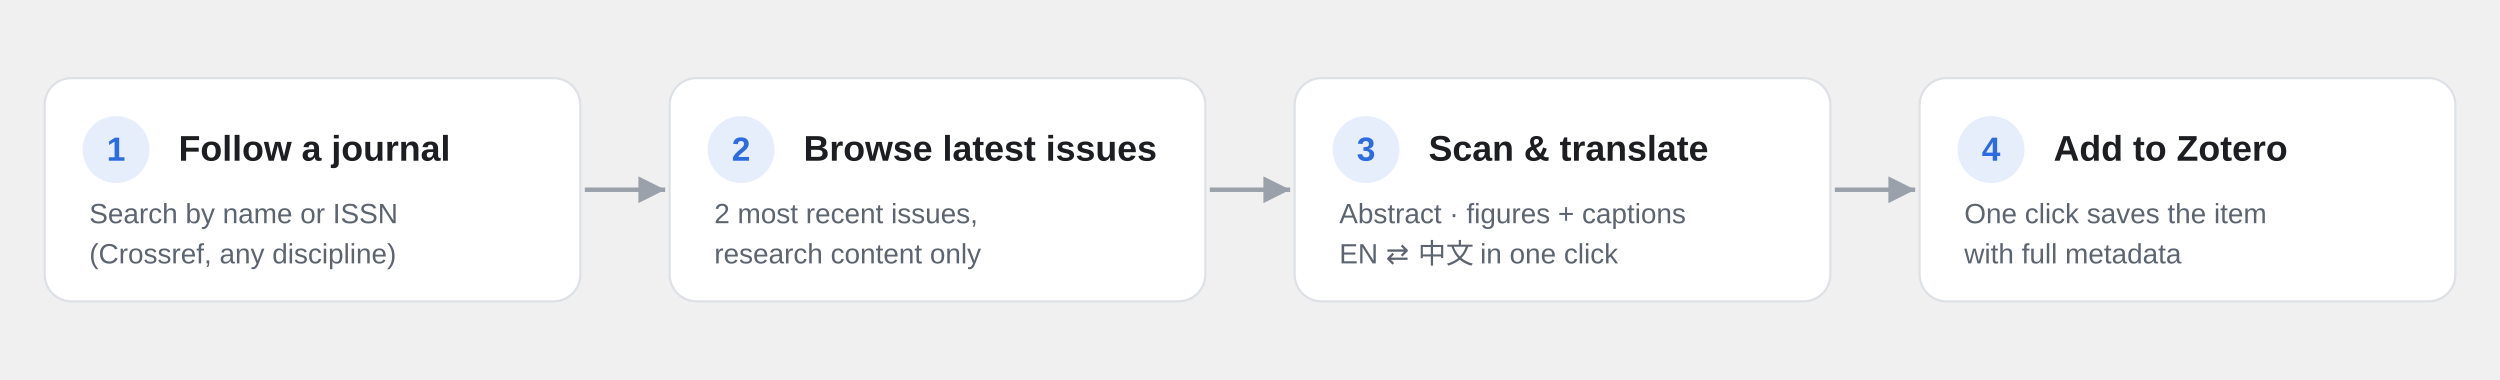
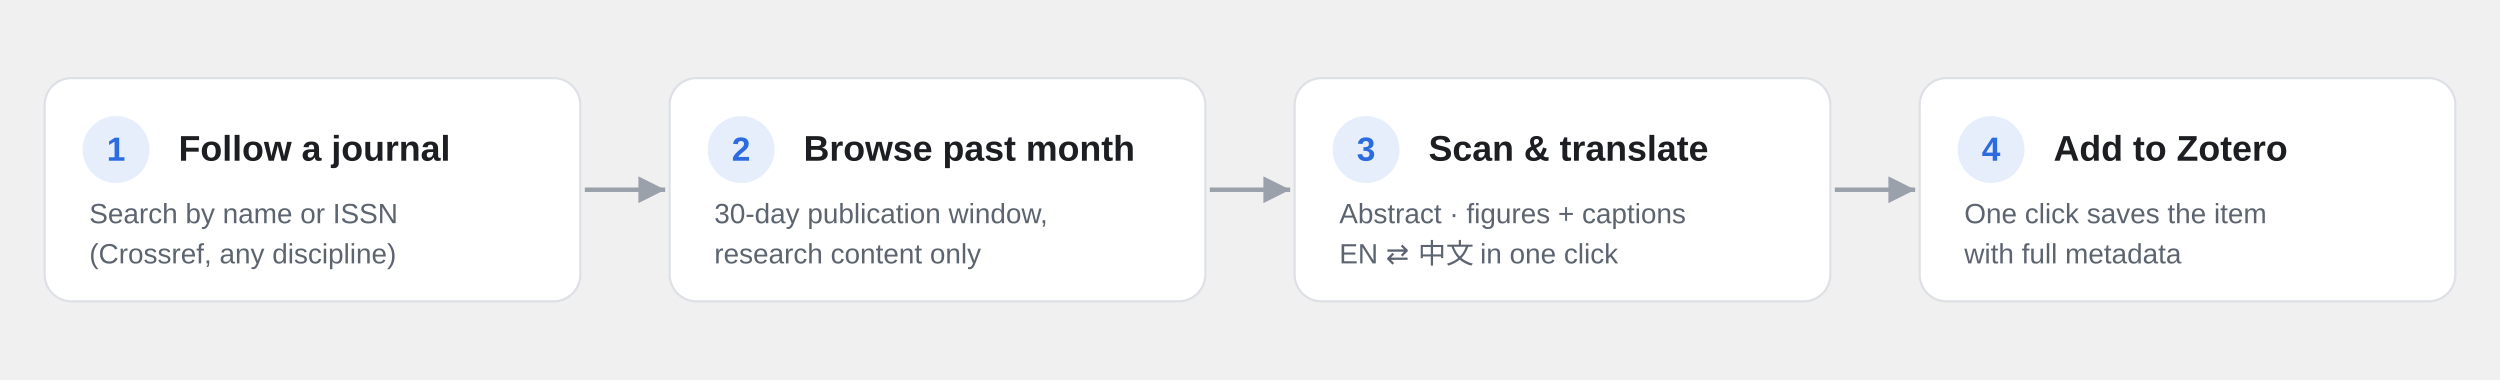
<svg xmlns="http://www.w3.org/2000/svg" viewBox="0 0 1120 170" width="1120" height="170" font-family="'Segoe UI','Microsoft YaHei','PingFang SC',Arial,sans-serif">
  <defs>
    <marker id="arrow" markerWidth="10" markerHeight="10" refX="6" refY="3" orient="auto">
      <path d="M0,0 L6,3 L0,6 Z" fill="#9aa1ab" />
    </marker>
  </defs>
  <rect width="1120" height="170" fill="none" />
  <g>
    <rect x="20" y="35" width="240" height="100" rx="12" fill="#ffffff" stroke="#dde1e6" />
    <circle cx="52" cy="67" r="15" fill="#e6eefc" />
    <text x="52" y="72" font-size="15" font-weight="700" fill="#2d6cdf" text-anchor="middle">1</text>
    <text x="80" y="72" font-size="16" font-weight="700" fill="#1c1e21">Follow a journal</text>
    <text x="40" y="100" font-size="12.5" fill="#5c6470">Search by name or ISSN</text>
    <text x="40" y="118" font-size="12.5" fill="#5c6470">(Crossref, any discipline)</text>
    <rect x="300" y="35" width="240" height="100" rx="12" fill="#ffffff" stroke="#dde1e6" />
    <circle cx="332" cy="67" r="15" fill="#e6eefc" />
    <text x="332" y="72" font-size="15" font-weight="700" fill="#2d6cdf" text-anchor="middle">2</text>
-     <text x="360" y="72" font-size="16" font-weight="700" fill="#1c1e21">Browse latest issues</text>
-     <text x="320" y="100" font-size="12.5" fill="#5c6470">2 most recent issues,</text>
+     <text x="360" y="72" font-size="16" font-weight="700" fill="#1c1e21">Browse past month</text>
+     <text x="320" y="100" font-size="12.5" fill="#5c6470">30-day publication window,</text>
    <text x="320" y="118" font-size="12.5" fill="#5c6470">research content only</text>
    <rect x="580" y="35" width="240" height="100" rx="12" fill="#ffffff" stroke="#dde1e6" />
    <circle cx="612" cy="67" r="15" fill="#e6eefc" />
    <text x="612" y="72" font-size="15" font-weight="700" fill="#2d6cdf" text-anchor="middle">3</text>
    <text x="640" y="72" font-size="16" font-weight="700" fill="#1c1e21">Scan &amp; translate</text>
    <text x="600" y="100" font-size="12.5" fill="#5c6470">Abstract · figures + captions</text>
    <text x="600" y="118" font-size="12.5" fill="#5c6470">EN ⇄ 中文 in one click</text>
    <rect x="860" y="35" width="240" height="100" rx="12" fill="#ffffff" stroke="#dde1e6" />
    <circle cx="892" cy="67" r="15" fill="#e6eefc" />
    <text x="892" y="72" font-size="15" font-weight="700" fill="#2d6cdf" text-anchor="middle">4</text>
    <text x="920" y="72" font-size="16" font-weight="700" fill="#1c1e21">Add to Zotero</text>
    <text x="880" y="100" font-size="12.5" fill="#5c6470">One click saves the item</text>
    <text x="880" y="118" font-size="12.5" fill="#5c6470">with full metadata</text>
    <line x1="262" y1="85" x2="298" y2="85" stroke="#9aa1ab" stroke-width="2" marker-end="url(#arrow)" />
    <line x1="542" y1="85" x2="578" y2="85" stroke="#9aa1ab" stroke-width="2" marker-end="url(#arrow)" />
    <line x1="822" y1="85" x2="858" y2="85" stroke="#9aa1ab" stroke-width="2" marker-end="url(#arrow)" />
  </g>
</svg>
